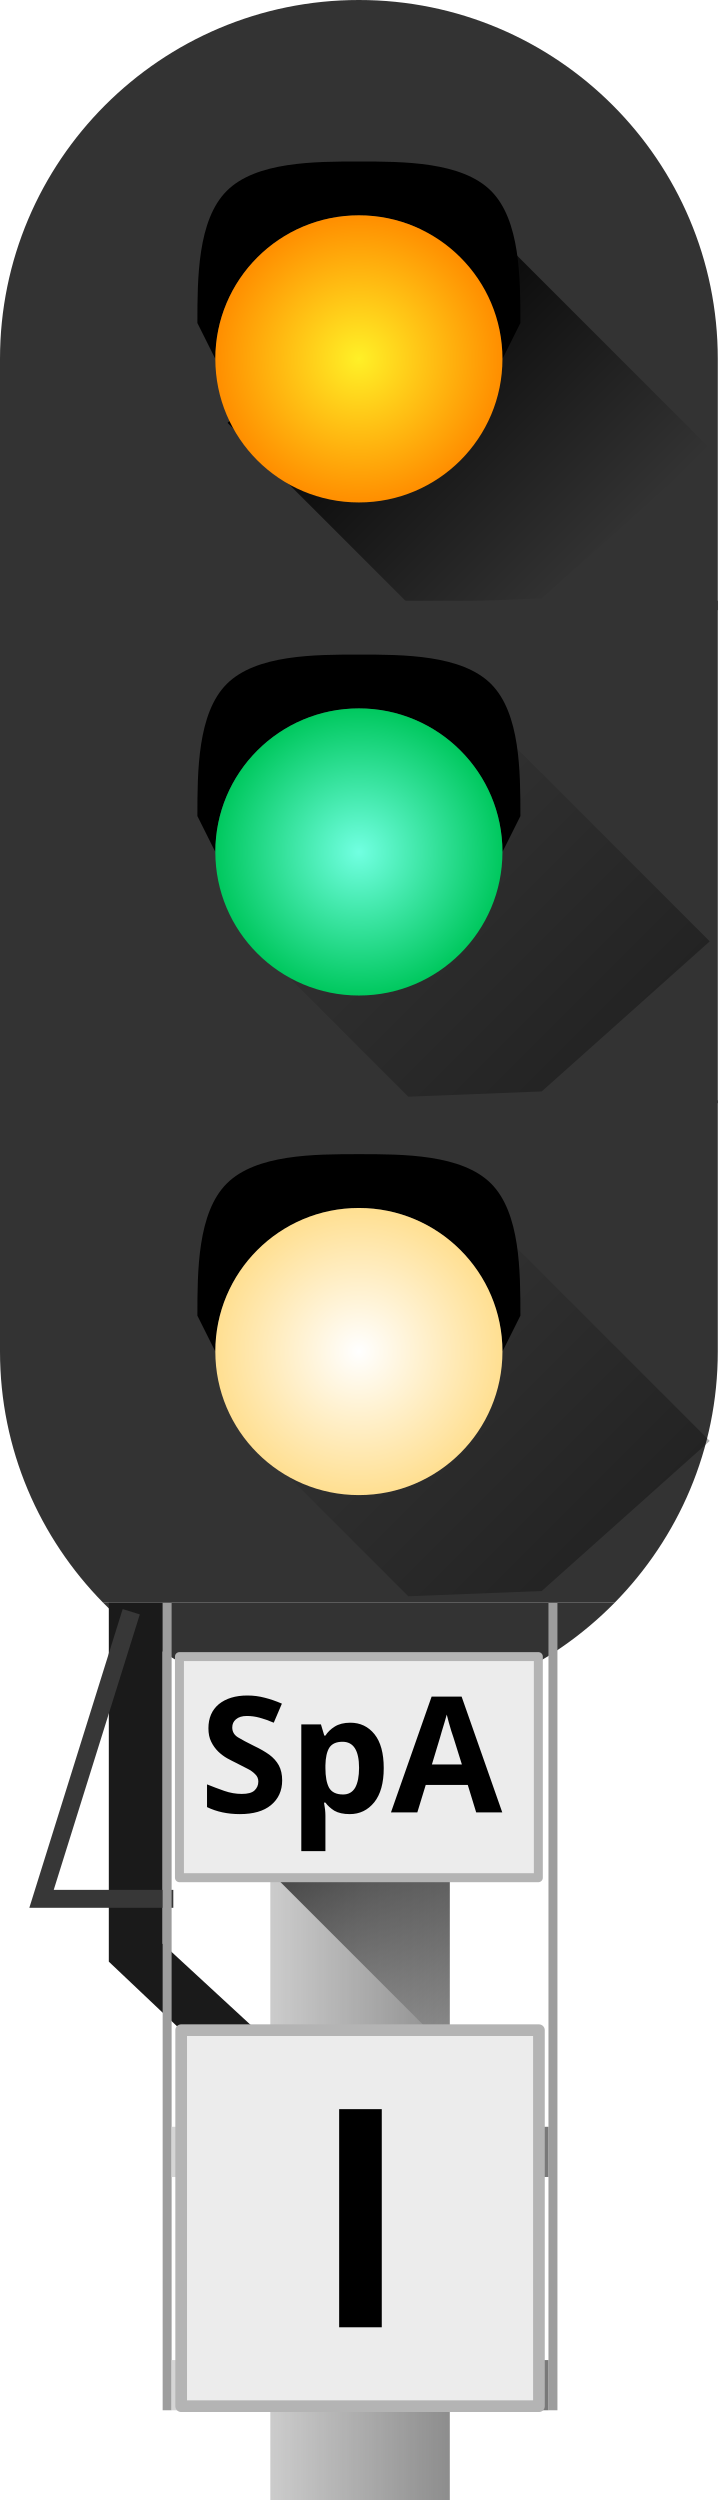
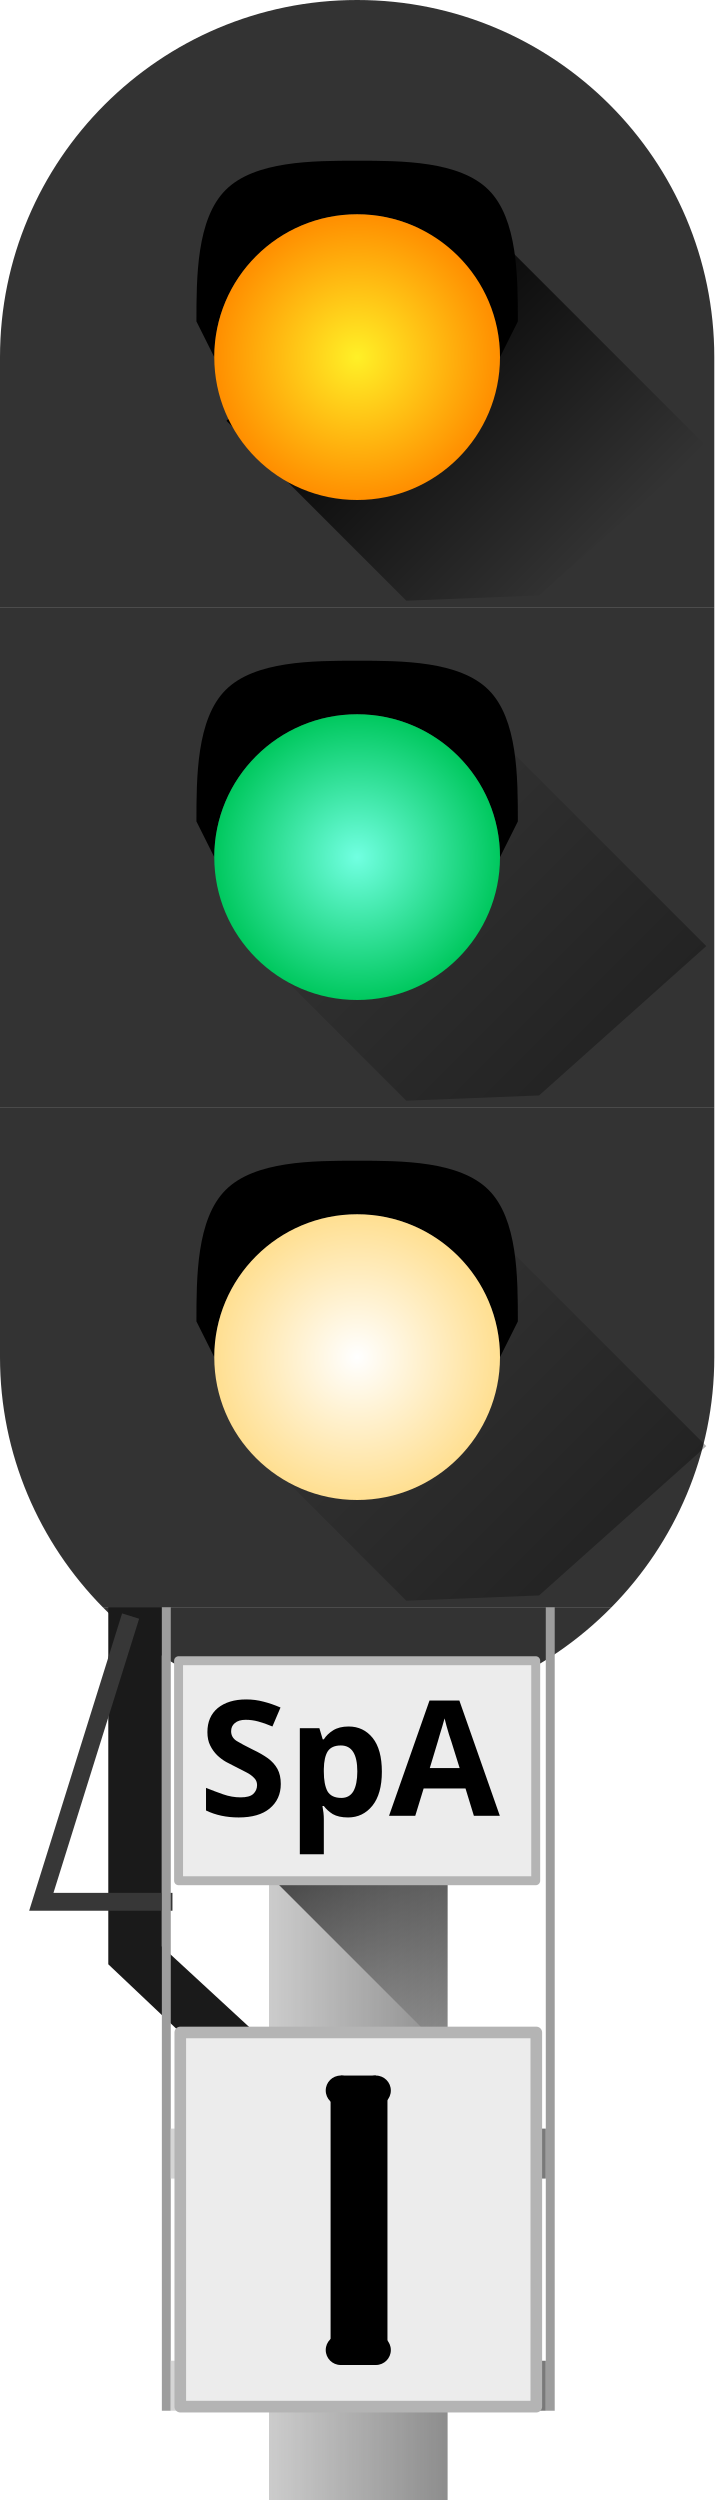
- <svg xmlns="http://www.w3.org/2000/svg" xmlns:xlink="http://www.w3.org/1999/xlink" height="139.317" width="40" id="svg3169" version="1.0" xml:space="preserve">
+ <svg xmlns="http://www.w3.org/2000/svg" xmlns:xlink="http://www.w3.org/1999/xlink" height="140" width="40" id="svg3169" version="1.0" xml:space="preserve">
  <defs id="defs3171">
    <linearGradient id="linearGradient7495">
      <stop style="stop-color:#d5d5d5;stop-opacity:1;" offset="0" id="stop7497" />
      <stop style="stop-color:#797979;stop-opacity:1;" offset="1" id="stop7499" />
    </linearGradient>
    <linearGradient id="linearGradient3444">
      <stop id="stop3446" offset="0" style="stop-color:#000000;stop-opacity:0;" />
      <stop id="stop3448" offset="1" style="stop-color:#000000;stop-opacity:0.309;" />
    </linearGradient>
    <linearGradient id="linearGradient3150">
      <stop style="stop-color:#000000;stop-opacity:0.68;" offset="0" id="stop3152" />
      <stop style="stop-color:#000000;stop-opacity:0;" offset="1" id="stop3154" />
    </linearGradient>
    <linearGradient id="linearGradient3172">
      <stop style="stop-color:#fff027;stop-opacity:1;" offset="0" id="stop3174" />
      <stop style="stop-color:#ff8e00;stop-opacity:1;" offset="1" id="stop3176" />
    </linearGradient>
    <linearGradient id="linearGradient3203">
      <stop style="stop-color:#000000;stop-opacity:0;" offset="0" id="stop3205" />
      <stop style="stop-color:#000000;stop-opacity:0.309;" offset="1" id="stop3207" />
    </linearGradient>
    <linearGradient id="linearGradient4129">
      <stop style="stop-color:#71ffe1;stop-opacity:1;" offset="0" id="stop4131" />
      <stop style="stop-color:#00c85e;stop-opacity:1;" offset="1" id="stop4133" />
    </linearGradient>
    <linearGradient xlink:href="#linearGradient3203" id="linearGradient3209" x1="8" y1="20" x2="8" y2="40" gradientUnits="userSpaceOnUse" gradientTransform="matrix(0.7954951,-0.7954951,0.7071068,0.7071068,3.54025,14.4244)" />
    <linearGradient xlink:href="#linearGradient7495" id="linearGradient7493" x1="19.915" y1="43.601" x2="29.995" y2="43.601" gradientUnits="userSpaceOnUse" />
    <linearGradient xlink:href="#linearGradient7495" id="linearGradient7544" gradientUnits="userSpaceOnUse" gradientTransform="translate(0,-13)" x1="19.915" y1="43.601" x2="29.995" y2="43.601" />
    <linearGradient xlink:href="#linearGradient3150" id="linearGradient3241" gradientUnits="userSpaceOnUse" gradientTransform="translate(0,-3)" x1="20" y1="18" x2="30" y2="28" />
    <linearGradient xlink:href="#linearGradient3444" id="linearGradient3244" gradientUnits="userSpaceOnUse" gradientTransform="matrix(1,0,0,1.09375,0,-4.6875)" x1="20" y1="34" x2="30" y2="34" />
    <radialGradient xlink:href="#linearGradient3172" id="radialGradient3178-9" cx="111.071" cy="70.219" fx="111.071" fy="70.219" r="13.929" gradientUnits="userSpaceOnUse" />
    <linearGradient id="linearGradient3203-6">
      <stop style="stop-color:#000000;stop-opacity:1;" offset="0" id="stop3205-9" />
      <stop style="stop-color:#000000;stop-opacity:0;" offset="1" id="stop3207-1" />
    </linearGradient>
    <linearGradient xlink:href="#linearGradient3203-6" id="linearGradient3209-2" x1="8" y1="20" x2="8" y2="40" gradientUnits="userSpaceOnUse" gradientTransform="matrix(0.7954951,-0.7954951,0.7071068,0.7071068,3.54025,14.4244)" />
    <radialGradient xlink:href="#linearGradient4129" id="radialGradient3272" cx="111.071" cy="70.219" fx="111.071" fy="70.219" r="13.929" gradientUnits="userSpaceOnUse" />
    <linearGradient id="linearGradient3538">
      <stop id="stop3540" offset="0" style="stop-color:#ffffff;stop-opacity:1;" />
      <stop id="stop3542" offset="1" style="stop-color:#ffdf91;stop-opacity:1;" />
    </linearGradient>
    <radialGradient xlink:href="#linearGradient3538" id="radialGradient3272-3" cx="111.071" cy="70.219" fx="111.071" fy="70.219" r="13.929" gradientUnits="userSpaceOnUse" />
    <linearGradient xlink:href="#linearGradient3203" id="linearGradient738" gradientUnits="userSpaceOnUse" gradientTransform="matrix(0.7954951,-0.7954951,0.7071068,0.7071068,3.54025,14.4244)" x1="8" y1="20" x2="8" y2="40" />
  </defs>
-   <g id="layer1" transform="translate(-4.935986,97.28106)">
-     <g id="g758" transform="translate(0,-7.963968)">
-       <path id="path3177" d="m 10.686,0 c 3.629,3.693 8.667,6 14.25,6 5.583,0 10.621,-2.307 14.25,-6 z" style="color:#000000;display:inline;overflow:visible;visibility:visible;fill:#333333;fill-opacity:1;fill-rule:nonzero;stroke:none;stroke-width:2;stroke-linecap:butt;stroke-linejoin:round;stroke-miterlimit:4;stroke-dashoffset:0;stroke-opacity:1;marker:none;marker-start:none;marker-mid:none;marker-end:none;enable-background:accumulate" />
-       <g id="g7549">
-         <path id="rect3488" d="M 20.5,29 11,20 V 4e-7 h 3 V 19 l 6.5,6" style="color:#000000;display:inline;overflow:visible;visibility:visible;fill:#1a1a1a;fill-opacity:1;fill-rule:nonzero;stroke:none;stroke-width:0.5;stroke-linecap:butt;stroke-linejoin:round;stroke-miterlimit:4;stroke-dashoffset:0;stroke-opacity:1;marker:none;marker-start:none;marker-mid:none;marker-end:none;enable-background:accumulate" />
-         <path id="path4514" d="M 12.25,0.5 7.25,16.5 h 7.344" style="fill:none;fill-rule:evenodd;stroke:#373737;stroke-width:1px;stroke-linecap:butt;stroke-linejoin:miter;stroke-opacity:1" />
-         <path id="rect5485" d="M 14.25,44.75 V 0.25 m 21.5,0 V 44.75" style="color:#000000;display:inline;overflow:visible;visibility:visible;fill:none;fill-opacity:1;fill-rule:nonzero;stroke:#9d9d9d;stroke-width:0.5;stroke-linecap:square;stroke-linejoin:round;stroke-miterlimit:4;stroke-dashoffset:0;stroke-opacity:1;marker:none;marker-start:none;marker-mid:none;marker-end:none;enable-background:accumulate" />
-       </g>
-       <g id="g3250">
-         <rect y="15" x="20" height="35" width="10" id="rect3209" style="color:#000000;display:inline;overflow:visible;visibility:visible;fill:#cccccc;fill-opacity:1;fill-rule:nonzero;stroke:none;stroke-width:0.5;stroke-linecap:butt;stroke-linejoin:round;stroke-miterlimit:4;stroke-dasharray:none;stroke-dashoffset:0;stroke-opacity:1;marker:none;marker-start:none;marker-mid:none;marker-end:none;enable-background:accumulate" />
-         <g id="g3246">
-           <rect style="color:#000000;display:inline;overflow:visible;visibility:visible;fill:url(#linearGradient3244);fill-opacity:1;fill-rule:nonzero;stroke:none;stroke-width:0.5;stroke-linecap:butt;stroke-linejoin:round;stroke-miterlimit:4;stroke-dasharray:none;stroke-dashoffset:0;stroke-opacity:1;marker:none;marker-start:none;marker-mid:none;marker-end:none;enable-background:accumulate" id="rect3211" width="10" height="35" x="20" y="15" />
-           <path style="color:#000000;display:inline;overflow:visible;visibility:visible;fill:url(#linearGradient3241);fill-opacity:1;fill-rule:nonzero;stroke:none;stroke-width:0.5;stroke-linecap:butt;stroke-linejoin:round;stroke-miterlimit:4;stroke-dashoffset:0;stroke-opacity:1;marker:none;marker-start:none;marker-mid:none;marker-end:none;enable-background:accumulate" d="m 20,15 h 5 5 v 5 5 z" id="rect3236" />
+   <g id="layer1" transform="translate(-4.93599,97.96397)">
+     <g id="g2209">
+       <g id="g758" transform="translate(0,-7.963968)">
+         <path id="path3177" d="m 10.686,0 c 3.629,3.693 8.667,6 14.25,6 5.583,0 10.621,-2.307 14.25,-6 z" style="color:#000000;display:inline;overflow:visible;visibility:visible;fill:#333333;fill-opacity:1;fill-rule:nonzero;stroke:none;stroke-width:2;stroke-linecap:butt;stroke-linejoin:round;stroke-miterlimit:4;stroke-dashoffset:0;stroke-opacity:1;marker:none;marker-start:none;marker-mid:none;marker-end:none;enable-background:accumulate" />
+         <g id="g2137">
+           <g id="g7549">
+             <path id="rect3488" d="M 20.5,29 11,20 V 4e-7 h 3 V 19 l 6.5,6" style="color:#000000;display:inline;overflow:visible;visibility:visible;fill:#1a1a1a;fill-opacity:1;fill-rule:nonzero;stroke:none;stroke-width:0.5;stroke-linecap:butt;stroke-linejoin:round;stroke-miterlimit:4;stroke-dashoffset:0;stroke-opacity:1;marker:none;marker-start:none;marker-mid:none;marker-end:none;enable-background:accumulate" />
+             <path id="path4514" d="M 12.25,0.5 7.25,16.5 h 7.344" style="fill:none;fill-rule:evenodd;stroke:#373737;stroke-width:1px;stroke-linecap:butt;stroke-linejoin:miter;stroke-opacity:1" />
+             <path id="rect5485" d="M 14.25,44.75 V 0.25 m 21.5,0 V 44.75" style="color:#000000;display:inline;overflow:visible;visibility:visible;fill:none;fill-opacity:1;fill-rule:nonzero;stroke:#9d9d9d;stroke-width:0.5;stroke-linecap:square;stroke-linejoin:round;stroke-miterlimit:4;stroke-dashoffset:0;stroke-opacity:1;marker:none;marker-start:none;marker-mid:none;marker-end:none;enable-background:accumulate" />
+           </g>
+           <g id="g3250">
+             <rect y="15" x="20" height="35" width="10" id="rect3209" style="color:#000000;display:inline;overflow:visible;visibility:visible;fill:#cccccc;fill-opacity:1;fill-rule:nonzero;stroke:none;stroke-width:0.5;stroke-linecap:butt;stroke-linejoin:round;stroke-miterlimit:4;stroke-dasharray:none;stroke-dashoffset:0;stroke-opacity:1;marker:none;marker-start:none;marker-mid:none;marker-end:none;enable-background:accumulate" />
+             <g id="g3246">
+               <rect style="color:#000000;display:inline;overflow:visible;visibility:visible;fill:url(#linearGradient3244);fill-opacity:1;fill-rule:nonzero;stroke:none;stroke-width:0.5;stroke-linecap:butt;stroke-linejoin:round;stroke-miterlimit:4;stroke-dasharray:none;stroke-dashoffset:0;stroke-opacity:1;marker:none;marker-start:none;marker-mid:none;marker-end:none;enable-background:accumulate" id="rect3211" width="10" height="35" x="20" y="15" />
+               <path style="color:#000000;display:inline;overflow:visible;visibility:visible;fill:url(#linearGradient3241);fill-opacity:1;fill-rule:nonzero;stroke:none;stroke-width:0.5;stroke-linecap:butt;stroke-linejoin:round;stroke-miterlimit:4;stroke-dashoffset:0;stroke-opacity:1;marker:none;marker-start:none;marker-mid:none;marker-end:none;enable-background:accumulate" d="m 20,15 h 5 5 v 5 5 z" id="rect3236" />
+             </g>
+             <rect style="color:#000000;display:inline;overflow:visible;visibility:visible;opacity:1;fill:url(#linearGradient7493);fill-opacity:1;fill-rule:nonzero;stroke:none;stroke-width:0.5;stroke-linecap:butt;stroke-linejoin:round;stroke-miterlimit:4;stroke-dasharray:none;stroke-dashoffset:0;stroke-opacity:1;marker:none;marker-start:none;marker-mid:none;marker-end:none;enable-background:accumulate" id="rect5547" width="21" height="2.798" x="14.5" y="42.202" />
+             <rect style="color:#000000;display:inline;overflow:visible;visibility:visible;fill:url(#linearGradient7544);fill-opacity:1;fill-rule:nonzero;stroke:none;stroke-width:0.5;stroke-linecap:butt;stroke-linejoin:round;stroke-miterlimit:4;stroke-dasharray:none;stroke-dashoffset:0;stroke-opacity:1;marker:none;marker-start:none;marker-mid:none;marker-end:none;enable-background:accumulate" id="rect7505" width="21" height="2.798" x="14.5" y="29.202" />
+           </g>
+         </g>
+         <g id="g2122">
+           <rect style="color:#000000;display:inline;overflow:visible;visibility:visible;fill:#ececec;fill-opacity:1;fill-rule:nonzero;stroke:#b4b4b4;stroke-width:0.5;stroke-linecap:butt;stroke-linejoin:round;stroke-miterlimit:4;stroke-dasharray:none;stroke-dashoffset:0;stroke-opacity:1;marker:none;marker-start:none;marker-mid:none;marker-end:none;enable-background:accumulate" id="rect2177" width="20" height="12.322" x="14.936" y="3" />
+           <text xml:space="preserve" style="color:#000000;font-style:normal;font-variant:normal;font-weight:bold;font-stretch:normal;line-height:0%;font-family:ISOCP;text-indent:0;text-align:start;text-decoration:none;text-decoration-line:none;letter-spacing:normal;word-spacing:normal;text-transform:none;writing-mode:lr-tb;direction:ltr;text-anchor:start;display:inline;overflow:visible;visibility:visible;opacity:1;fill:#000000;fill-opacity:1;fill-rule:nonzero;stroke:none;stroke-width:1;stroke-linecap:butt;stroke-linejoin:miter;stroke-miterlimit:4;stroke-dasharray:none;stroke-dashoffset:0;stroke-opacity:1;marker:none;marker-start:none;marker-mid:none;marker-end:none;enable-background:accumulate" x="16.068" y="11.682" id="text2221">
+             <tspan id="tspan2223" x="16.068" y="11.682" style="font-weight:bold;font-size:9px;line-height:0;font-family:Tahoma">SpA</tspan>
+           </text>
+         </g>
+         <g id="g2117">
+           <rect style="color:#000000;display:inline;overflow:visible;visibility:visible;fill:#ececec;fill-opacity:1;fill-rule:nonzero;stroke:#b4b4b4;stroke-width:0.651;stroke-linecap:butt;stroke-linejoin:round;stroke-miterlimit:4;stroke-dasharray:none;stroke-dashoffset:0;stroke-opacity:1;marker:none;marker-start:none;marker-mid:none;marker-end:none;enable-background:accumulate" id="rect2177-5" width="19.937" height="20.953" x="15.032" y="23.819" />
+           <g id="g2103">
+             <text xml:space="preserve" style="color:#000000;font-style:normal;font-variant:normal;font-weight:bold;font-stretch:normal;font-size:20.2px;line-height:0%;font-family:ISOCP;text-indent:0;text-align:start;text-decoration:none;text-decoration-line:none;letter-spacing:normal;word-spacing:normal;text-transform:none;writing-mode:lr-tb;direction:ltr;text-anchor:start;display:inline;overflow:visible;visibility:visible;fill:#000000;fill-opacity:1;fill-rule:nonzero;stroke:none;stroke-width:0.947;stroke-linecap:butt;stroke-linejoin:miter;stroke-miterlimit:4;stroke-dasharray:none;stroke-dashoffset:0;stroke-opacity:1;marker:none;marker-start:none;marker-mid:none;marker-end:none;paint-order:stroke fill markers;enable-background:accumulate" x="20.624" y="43.936" id="text2221-6" transform="scale(1.056102,0.9468781)">
+               <tspan id="tspan2223-9" x="20.624" y="43.936" style="font-style:normal;font-variant:normal;font-weight:bold;font-stretch:normal;font-size:20.2px;line-height:0;font-family:Tahoma;-inkscape-font-specification:'Tahoma Bold';stroke-width:0.947;paint-order:stroke fill markers">l</tspan>
+             </text>
+             <g id="g2054">
+               <circle style="fill:#000000;fill-opacity:1;stroke:none;stroke-width:1.011;paint-order:normal" id="path1966-0" cx="24.015" cy="41.602" r="0.838" />
+               <circle style="fill:#000000;fill-opacity:1;stroke:none;stroke-width:1.011;paint-order:normal" id="path1966-0-5" cx="25.985" cy="41.602" r="0.838" />
+               <rect style="fill:#000000;fill-opacity:1;stroke:none;stroke-width:0.89;paint-order:normal" id="rect2038" width="1.97" height="1.229" x="24.015" y="41.211" />
+             </g>
+             <g id="g2054-4" transform="rotate(180,25,34.33564)">
+               <circle style="fill:#000000;fill-opacity:1;stroke:none;stroke-width:1.011;paint-order:normal" id="path1966-0-2" cx="24.015" cy="41.602" r="0.838" />
+               <circle style="fill:#000000;fill-opacity:1;stroke:none;stroke-width:1.011;paint-order:normal" id="path1966-0-5-4" cx="25.985" cy="41.602" r="0.838" />
+               <rect style="fill:#000000;fill-opacity:1;stroke:none;stroke-width:0.89;paint-order:normal" id="rect2038-2" width="1.97" height="1.229" x="24.015" y="41.211" />
+             </g>
+           </g>
        </g>
      </g>
-       <rect style="color:#000000;display:inline;overflow:visible;visibility:visible;opacity:1;fill:url(#linearGradient7493);fill-opacity:1;fill-rule:nonzero;stroke:none;stroke-width:0.5;stroke-linecap:butt;stroke-linejoin:round;stroke-miterlimit:4;stroke-dasharray:none;stroke-dashoffset:0;stroke-opacity:1;marker:none;marker-start:none;marker-mid:none;marker-end:none;enable-background:accumulate" id="rect5547" width="21" height="2.798" x="14.5" y="42.202" />
-       <rect style="color:#000000;display:inline;overflow:visible;visibility:visible;fill:url(#linearGradient7544);fill-opacity:1;fill-rule:nonzero;stroke:none;stroke-width:0.5;stroke-linecap:butt;stroke-linejoin:round;stroke-miterlimit:4;stroke-dasharray:none;stroke-dashoffset:0;stroke-opacity:1;marker:none;marker-start:none;marker-mid:none;marker-end:none;enable-background:accumulate" id="rect7505" width="21" height="2.798" x="14.5" y="29.202" />
-       <rect style="color:#000000;display:inline;overflow:visible;visibility:visible;fill:#ececec;fill-opacity:1;fill-rule:nonzero;stroke:#b4b4b4;stroke-width:0.5;stroke-linecap:butt;stroke-linejoin:round;stroke-miterlimit:4;stroke-dasharray:none;stroke-dashoffset:0;stroke-opacity:1;marker:none;marker-start:none;marker-mid:none;marker-end:none;enable-background:accumulate" id="rect2177" width="20" height="12.322" x="14.936" y="3" />
-       <rect style="color:#000000;display:inline;overflow:visible;visibility:visible;fill:#ececec;fill-opacity:1;fill-rule:nonzero;stroke:#b4b4b4;stroke-width:0.651;stroke-linecap:butt;stroke-linejoin:round;stroke-miterlimit:4;stroke-dasharray:none;stroke-dashoffset:0;stroke-opacity:1;marker:none;marker-start:none;marker-mid:none;marker-end:none;enable-background:accumulate" id="rect2177-5" width="19.937" height="20.953" x="15.032" y="23.819" />
-       <text xml:space="preserve" style="color:#000000;font-style:normal;font-variant:normal;font-weight:bold;font-stretch:normal;line-height:0%;font-family:ISOCP;text-indent:0;text-align:start;text-decoration:none;text-decoration-line:none;letter-spacing:normal;word-spacing:normal;text-transform:none;writing-mode:lr-tb;direction:ltr;text-anchor:start;display:inline;overflow:visible;visibility:visible;opacity:1;fill:#000000;fill-opacity:1;fill-rule:nonzero;stroke:none;stroke-width:1;stroke-linecap:butt;stroke-linejoin:miter;stroke-miterlimit:4;stroke-dasharray:none;stroke-dashoffset:0;stroke-opacity:1;marker:none;marker-start:none;marker-mid:none;marker-end:none;enable-background:accumulate" x="16.068" y="11.682" id="text2221">
-         <tspan id="tspan2223" x="16.068" y="11.682" style="font-weight:bold;font-size:9px;line-height:0;font-family:Tahoma">SpA</tspan>
-       </text>
-       <text xml:space="preserve" style="color:#000000;font-style:normal;font-variant:normal;font-weight:bold;font-stretch:normal;font-size:16px;line-height:0%;font-family:ISOCP;text-indent:0;text-align:start;text-decoration:none;text-decoration-line:none;letter-spacing:normal;word-spacing:normal;text-transform:none;writing-mode:lr-tb;direction:ltr;text-anchor:start;display:inline;overflow:visible;visibility:visible;fill:#000000;fill-opacity:1;fill-rule:nonzero;stroke:none;stroke-width:1;stroke-linecap:butt;stroke-linejoin:miter;stroke-miterlimit:4;stroke-dasharray:none;stroke-dashoffset:0;stroke-opacity:1;marker:none;marker-start:none;marker-mid:none;marker-end:none;enable-background:accumulate" x="22.586" y="40.374" id="text2221-6">
-         <tspan id="tspan2223-9" x="22.586" y="40.374" style="font-style:normal;font-variant:normal;font-weight:bold;font-stretch:normal;font-size:16px;line-height:0;font-family:Tahoma;-inkscape-font-specification:'Tahoma Bold'">l</tspan>
-       </text>
-     </g>
-     <g id="layer1-2" transform="translate(-0.06401435,-103.2811)">
-       <path style="color:#000000;display:inline;overflow:visible;visibility:visible;fill:#333333;fill-opacity:1;fill-rule:nonzero;stroke:none;stroke-width:2;stroke-linecap:butt;stroke-linejoin:round;stroke-miterlimit:4;stroke-dashoffset:0;stroke-opacity:1;marker:none;marker-start:none;marker-mid:none;marker-end:none;enable-background:accumulate" d="M 5,40 V 26 c 0,-11.04 8.96,-20 20,-20 11.04,0 20,8.96 20,20 v 14" id="path3177-9" />
-       <g id="g3250-7" transform="translate(0,1)">
-         <path id="path3185" d="m 25,14 c -2.484,0 -5.734,0.008 -7.363,1.637 C 16.008,17.266 16,20.516 16,23 l 1,2 c 0,-4.416 3.584,-8 8,-8 4.416,0 8,3.584 8,8 l 1,-2 C 34,20.516 33.992,17.266 32.363,15.637 30.734,14.008 27.484,14 25,14 Z" style="color:#000000;display:inline;overflow:visible;visibility:visible;opacity:1;fill:#000000;fill-opacity:1;fill-rule:nonzero;stroke:none;stroke-width:2;stroke-linecap:butt;stroke-linejoin:round;stroke-miterlimit:4;stroke-dasharray:none;stroke-dashoffset:0;stroke-opacity:1;marker:none;marker-start:none;marker-mid:none;marker-end:none;enable-background:accumulate" />
-         <path id="rect3192" d="M 30.41,15.839 44.552,29.981 35.188,38.345 27.753,38.638 17.682,28.567 Z" style="color:#000000;display:inline;overflow:visible;visibility:visible;fill:url(#linearGradient3209-2);fill-opacity:1;fill-rule:nonzero;stroke:none;stroke-width:2;stroke-linecap:butt;stroke-linejoin:round;stroke-miterlimit:4;stroke-dashoffset:0;stroke-opacity:1;marker:none;marker-start:none;marker-mid:none;marker-end:none;enable-background:accumulate" />
+       <g id="g2157">
+         <g id="layer1-2" transform="translate(-0.064009,-103.964)">
+           <path style="color:#000000;display:inline;overflow:visible;visibility:visible;fill:#333333;fill-opacity:1;fill-rule:nonzero;stroke:none;stroke-width:2;stroke-linecap:butt;stroke-linejoin:round;stroke-miterlimit:4;stroke-dashoffset:0;stroke-opacity:1;marker:none;marker-start:none;marker-mid:none;marker-end:none;enable-background:accumulate" d="M 5,40 V 26 c 0,-11.04 8.96,-20 20,-20 11.04,0 20,8.96 20,20 v 14" id="path3177-9" />
+           <g id="g3250-7" transform="translate(0,1)">
+             <path id="path3185" d="m 25,14 c -2.484,0 -5.734,0.008 -7.363,1.637 C 16.008,17.266 16,20.516 16,23 l 1,2 c 0,-4.416 3.584,-8 8,-8 4.416,0 8,3.584 8,8 l 1,-2 C 34,20.516 33.992,17.266 32.363,15.637 30.734,14.008 27.484,14 25,14 Z" style="color:#000000;display:inline;overflow:visible;visibility:visible;opacity:1;fill:#000000;fill-opacity:1;fill-rule:nonzero;stroke:none;stroke-width:2;stroke-linecap:butt;stroke-linejoin:round;stroke-miterlimit:4;stroke-dasharray:none;stroke-dashoffset:0;stroke-opacity:1;marker:none;marker-start:none;marker-mid:none;marker-end:none;enable-background:accumulate" />
+             <path id="rect3192" d="M 30.41,15.839 44.552,29.981 35.188,38.345 27.753,38.638 17.682,28.567 Z" style="color:#000000;display:inline;overflow:visible;visibility:visible;fill:url(#linearGradient3209-2);fill-opacity:1;fill-rule:nonzero;stroke:none;stroke-width:2;stroke-linecap:butt;stroke-linejoin:round;stroke-miterlimit:4;stroke-dashoffset:0;stroke-opacity:1;marker:none;marker-start:none;marker-mid:none;marker-end:none;enable-background:accumulate" />
+           </g>
+           <circle style="color:#000000;display:inline;overflow:visible;visibility:visible;opacity:1;fill:url(#radialGradient3178-9);fill-opacity:1;fill-rule:nonzero;stroke:none;stroke-width:1;stroke-linecap:butt;stroke-linejoin:miter;stroke-miterlimit:4;stroke-dasharray:none;stroke-dashoffset:0;stroke-opacity:1;marker:none;marker-start:none;marker-mid:none;marker-end:none;enable-background:accumulate" id="path3142" transform="matrix(0.574359,0,0,0.574359,-38.79487,-14.3311)" cx="111.071" cy="70.219" r="13.929" />
+         </g>
+         <g id="layer1-9" transform="translate(-0.064009,-63.96397)">
+           <path style="color:#000000;display:inline;overflow:visible;visibility:visible;fill:#333333;fill-opacity:1;fill-rule:nonzero;stroke:none;stroke-width:2;stroke-linecap:butt;stroke-linejoin:round;stroke-miterlimit:4;stroke-dashoffset:0;stroke-opacity:1;marker:none;marker-start:none;marker-mid:none;marker-end:none;enable-background:accumulate" d="m 5,28 v -28 H 45 v 28" id="path3177-1" />
+           <g id="g3250-4" transform="translate(0,-11)">
+             <path id="path3185-1" d="m 25,14 c -2.484,0 -5.734,0.008 -7.363,1.637 C 16.008,17.266 16,20.516 16,23 l 1,2 c 0,-4.416 3.584,-8 8,-8 4.416,0 8,3.584 8,8 l 1,-2 C 34,20.516 33.992,17.266 32.363,15.637 30.734,14.008 27.484,14 25,14 Z" style="color:#000000;display:inline;overflow:visible;visibility:visible;opacity:1;fill:#000000;fill-opacity:1;fill-rule:nonzero;stroke:none;stroke-width:2;stroke-linecap:butt;stroke-linejoin:round;stroke-miterlimit:4;stroke-dasharray:none;stroke-dashoffset:0;stroke-opacity:1;marker:none;marker-start:none;marker-mid:none;marker-end:none;enable-background:accumulate" />
+             <path id="rect3192-7" d="M 30.41,15.839 44.552,29.981 35.188,38.345 27.753,38.638 17.682,28.567 Z" style="color:#000000;display:inline;overflow:visible;visibility:visible;fill:url(#linearGradient3209);fill-opacity:1;fill-rule:nonzero;stroke:none;stroke-width:2;stroke-linecap:butt;stroke-linejoin:round;stroke-miterlimit:4;stroke-dashoffset:0;stroke-opacity:1;marker:none;marker-start:none;marker-mid:none;marker-end:none;enable-background:accumulate" />
+           </g>
+           <circle style="color:#000000;display:inline;overflow:visible;visibility:visible;opacity:1;fill:url(#radialGradient3272);fill-opacity:1;fill-rule:nonzero;stroke:none;stroke-width:1;stroke-linecap:butt;stroke-linejoin:miter;stroke-miterlimit:4;stroke-dasharray:none;stroke-dashoffset:0;stroke-opacity:1;marker:none;marker-start:none;marker-mid:none;marker-end:none;enable-background:accumulate" id="path3140" transform="matrix(0.574359,0,0,0.574359,-38.79487,-26.3311)" cx="111.071" cy="70.219" r="13.929" />
+         </g>
+         <g id="layer1-0" transform="translate(-0.06401,-35.96397)">
+           <path style="color:#000000;display:inline;overflow:visible;visibility:visible;fill:#333333;fill-opacity:1;fill-rule:nonzero;stroke:none;stroke-width:2;stroke-linecap:butt;stroke-linejoin:round;stroke-miterlimit:4;stroke-dashoffset:0;stroke-opacity:1;marker:none;marker-start:none;marker-mid:none;marker-end:none;enable-background:accumulate" d="M 5,2e-7 V 14 c 0,5.457 2.203,10.39 5.75,14 h 28.5 C 42.797,24.39 45,19.457 45,14 V 2e-7 Z" id="path3513" />
+           <g id="g3250-1" transform="translate(0,-11)">
+             <path id="path3185-0" d="m 25,14 c -2.484,0 -5.734,0.008 -7.363,1.637 C 16.008,17.266 16,20.516 16,23 l 1,2 c 0,-4.416 3.584,-8 8,-8 4.416,0 8,3.584 8,8 l 1,-2 C 34,20.516 33.992,17.266 32.363,15.637 30.734,14.008 27.484,14 25,14 Z" style="color:#000000;display:inline;overflow:visible;visibility:visible;opacity:1;fill:#000000;fill-opacity:1;fill-rule:nonzero;stroke:none;stroke-width:2;stroke-linecap:butt;stroke-linejoin:round;stroke-miterlimit:4;stroke-dasharray:none;stroke-dashoffset:0;stroke-opacity:1;marker:none;marker-start:none;marker-mid:none;marker-end:none;enable-background:accumulate" />
+             <path id="rect3192-0" d="M 30.41,15.839 44.552,29.981 35.188,38.345 27.753,38.638 17.682,28.567 Z" style="color:#000000;display:inline;overflow:visible;visibility:visible;fill:url(#linearGradient738);fill-opacity:1;fill-rule:nonzero;stroke:none;stroke-width:2;stroke-linecap:butt;stroke-linejoin:round;stroke-miterlimit:4;stroke-dashoffset:0;stroke-opacity:1;marker:none;marker-start:none;marker-mid:none;marker-end:none;enable-background:accumulate" />
+           </g>
+           <circle style="color:#000000;display:inline;overflow:visible;visibility:visible;opacity:1;fill:url(#radialGradient3272-3);fill-opacity:1;fill-rule:nonzero;stroke:none;stroke-width:1;stroke-linecap:butt;stroke-linejoin:miter;stroke-miterlimit:4;stroke-dasharray:none;stroke-dashoffset:0;stroke-opacity:1;marker:none;marker-start:none;marker-mid:none;marker-end:none;enable-background:accumulate" id="path3140-9" transform="matrix(0.574359,0,0,0.574359,-38.79487,-26.3311)" cx="111.071" cy="70.219" r="13.929" />
+         </g>
      </g>
-       <circle style="color:#000000;display:inline;overflow:visible;visibility:visible;opacity:1;fill:url(#radialGradient3178-9);fill-opacity:1;fill-rule:nonzero;stroke:none;stroke-width:1;stroke-linecap:butt;stroke-linejoin:miter;stroke-miterlimit:4;stroke-dasharray:none;stroke-dashoffset:0;stroke-opacity:1;marker:none;marker-start:none;marker-mid:none;marker-end:none;enable-background:accumulate" id="path3142" transform="matrix(0.574359,0,0,0.574359,-38.79487,-14.3311)" cx="111.071" cy="70.219" r="13.929" />
-     </g>
-     <g id="layer1-9" transform="translate(-0.06400935,-63.80371)">
-       <path style="color:#000000;display:inline;overflow:visible;visibility:visible;fill:#333333;fill-opacity:1;fill-rule:nonzero;stroke:none;stroke-width:2;stroke-linecap:butt;stroke-linejoin:round;stroke-miterlimit:4;stroke-dashoffset:0;stroke-opacity:1;marker:none;marker-start:none;marker-mid:none;marker-end:none;enable-background:accumulate" d="m 5,28 v -28 H 45 v 28" id="path3177-1" />
-       <g id="g3250-4" transform="translate(0,-11)">
-         <path id="path3185-1" d="m 25,14 c -2.484,0 -5.734,0.008 -7.363,1.637 C 16.008,17.266 16,20.516 16,23 l 1,2 c 0,-4.416 3.584,-8 8,-8 4.416,0 8,3.584 8,8 l 1,-2 C 34,20.516 33.992,17.266 32.363,15.637 30.734,14.008 27.484,14 25,14 Z" style="color:#000000;display:inline;overflow:visible;visibility:visible;opacity:1;fill:#000000;fill-opacity:1;fill-rule:nonzero;stroke:none;stroke-width:2;stroke-linecap:butt;stroke-linejoin:round;stroke-miterlimit:4;stroke-dasharray:none;stroke-dashoffset:0;stroke-opacity:1;marker:none;marker-start:none;marker-mid:none;marker-end:none;enable-background:accumulate" />
-         <path id="rect3192-7" d="M 30.41,15.839 44.552,29.981 35.188,38.345 27.753,38.638 17.682,28.567 Z" style="color:#000000;display:inline;overflow:visible;visibility:visible;fill:url(#linearGradient3209);fill-opacity:1;fill-rule:nonzero;stroke:none;stroke-width:2;stroke-linecap:butt;stroke-linejoin:round;stroke-miterlimit:4;stroke-dashoffset:0;stroke-opacity:1;marker:none;marker-start:none;marker-mid:none;marker-end:none;enable-background:accumulate" />
-       </g>
-       <circle style="color:#000000;display:inline;overflow:visible;visibility:visible;opacity:1;fill:url(#radialGradient3272);fill-opacity:1;fill-rule:nonzero;stroke:none;stroke-width:1;stroke-linecap:butt;stroke-linejoin:miter;stroke-miterlimit:4;stroke-dasharray:none;stroke-dashoffset:0;stroke-opacity:1;marker:none;marker-start:none;marker-mid:none;marker-end:none;enable-background:accumulate" id="path3140" transform="matrix(0.574359,0,0,0.574359,-38.79487,-26.3311)" cx="111.071" cy="70.219" r="13.929" />
-     </g>
-     <g id="layer1-0" transform="translate(-0.06401,-35.96397)">
-       <path style="color:#000000;display:inline;overflow:visible;visibility:visible;fill:#333333;fill-opacity:1;fill-rule:nonzero;stroke:none;stroke-width:2;stroke-linecap:butt;stroke-linejoin:round;stroke-miterlimit:4;stroke-dashoffset:0;stroke-opacity:1;marker:none;marker-start:none;marker-mid:none;marker-end:none;enable-background:accumulate" d="M 5,2e-7 V 14 c 0,5.457 2.203,10.39 5.75,14 h 28.5 C 42.797,24.39 45,19.457 45,14 V 2e-7 Z" id="path3513" />
-       <g id="g3250-1" transform="translate(0,-11)">
-         <path id="path3185-0" d="m 25,14 c -2.484,0 -5.734,0.008 -7.363,1.637 C 16.008,17.266 16,20.516 16,23 l 1,2 c 0,-4.416 3.584,-8 8,-8 4.416,0 8,3.584 8,8 l 1,-2 C 34,20.516 33.992,17.266 32.363,15.637 30.734,14.008 27.484,14 25,14 Z" style="color:#000000;display:inline;overflow:visible;visibility:visible;opacity:1;fill:#000000;fill-opacity:1;fill-rule:nonzero;stroke:none;stroke-width:2;stroke-linecap:butt;stroke-linejoin:round;stroke-miterlimit:4;stroke-dasharray:none;stroke-dashoffset:0;stroke-opacity:1;marker:none;marker-start:none;marker-mid:none;marker-end:none;enable-background:accumulate" />
-         <path id="rect3192-0" d="M 30.41,15.839 44.552,29.981 35.188,38.345 27.753,38.638 17.682,28.567 Z" style="color:#000000;display:inline;overflow:visible;visibility:visible;fill:url(#linearGradient738);fill-opacity:1;fill-rule:nonzero;stroke:none;stroke-width:2;stroke-linecap:butt;stroke-linejoin:round;stroke-miterlimit:4;stroke-dashoffset:0;stroke-opacity:1;marker:none;marker-start:none;marker-mid:none;marker-end:none;enable-background:accumulate" />
-       </g>
-       <circle style="color:#000000;display:inline;overflow:visible;visibility:visible;opacity:1;fill:url(#radialGradient3272-3);fill-opacity:1;fill-rule:nonzero;stroke:none;stroke-width:1;stroke-linecap:butt;stroke-linejoin:miter;stroke-miterlimit:4;stroke-dasharray:none;stroke-dashoffset:0;stroke-opacity:1;marker:none;marker-start:none;marker-mid:none;marker-end:none;enable-background:accumulate" id="path3140-9" transform="matrix(0.574359,0,0,0.574359,-38.79487,-26.3311)" cx="111.071" cy="70.219" r="13.929" />
    </g>
  </g>
</svg>
